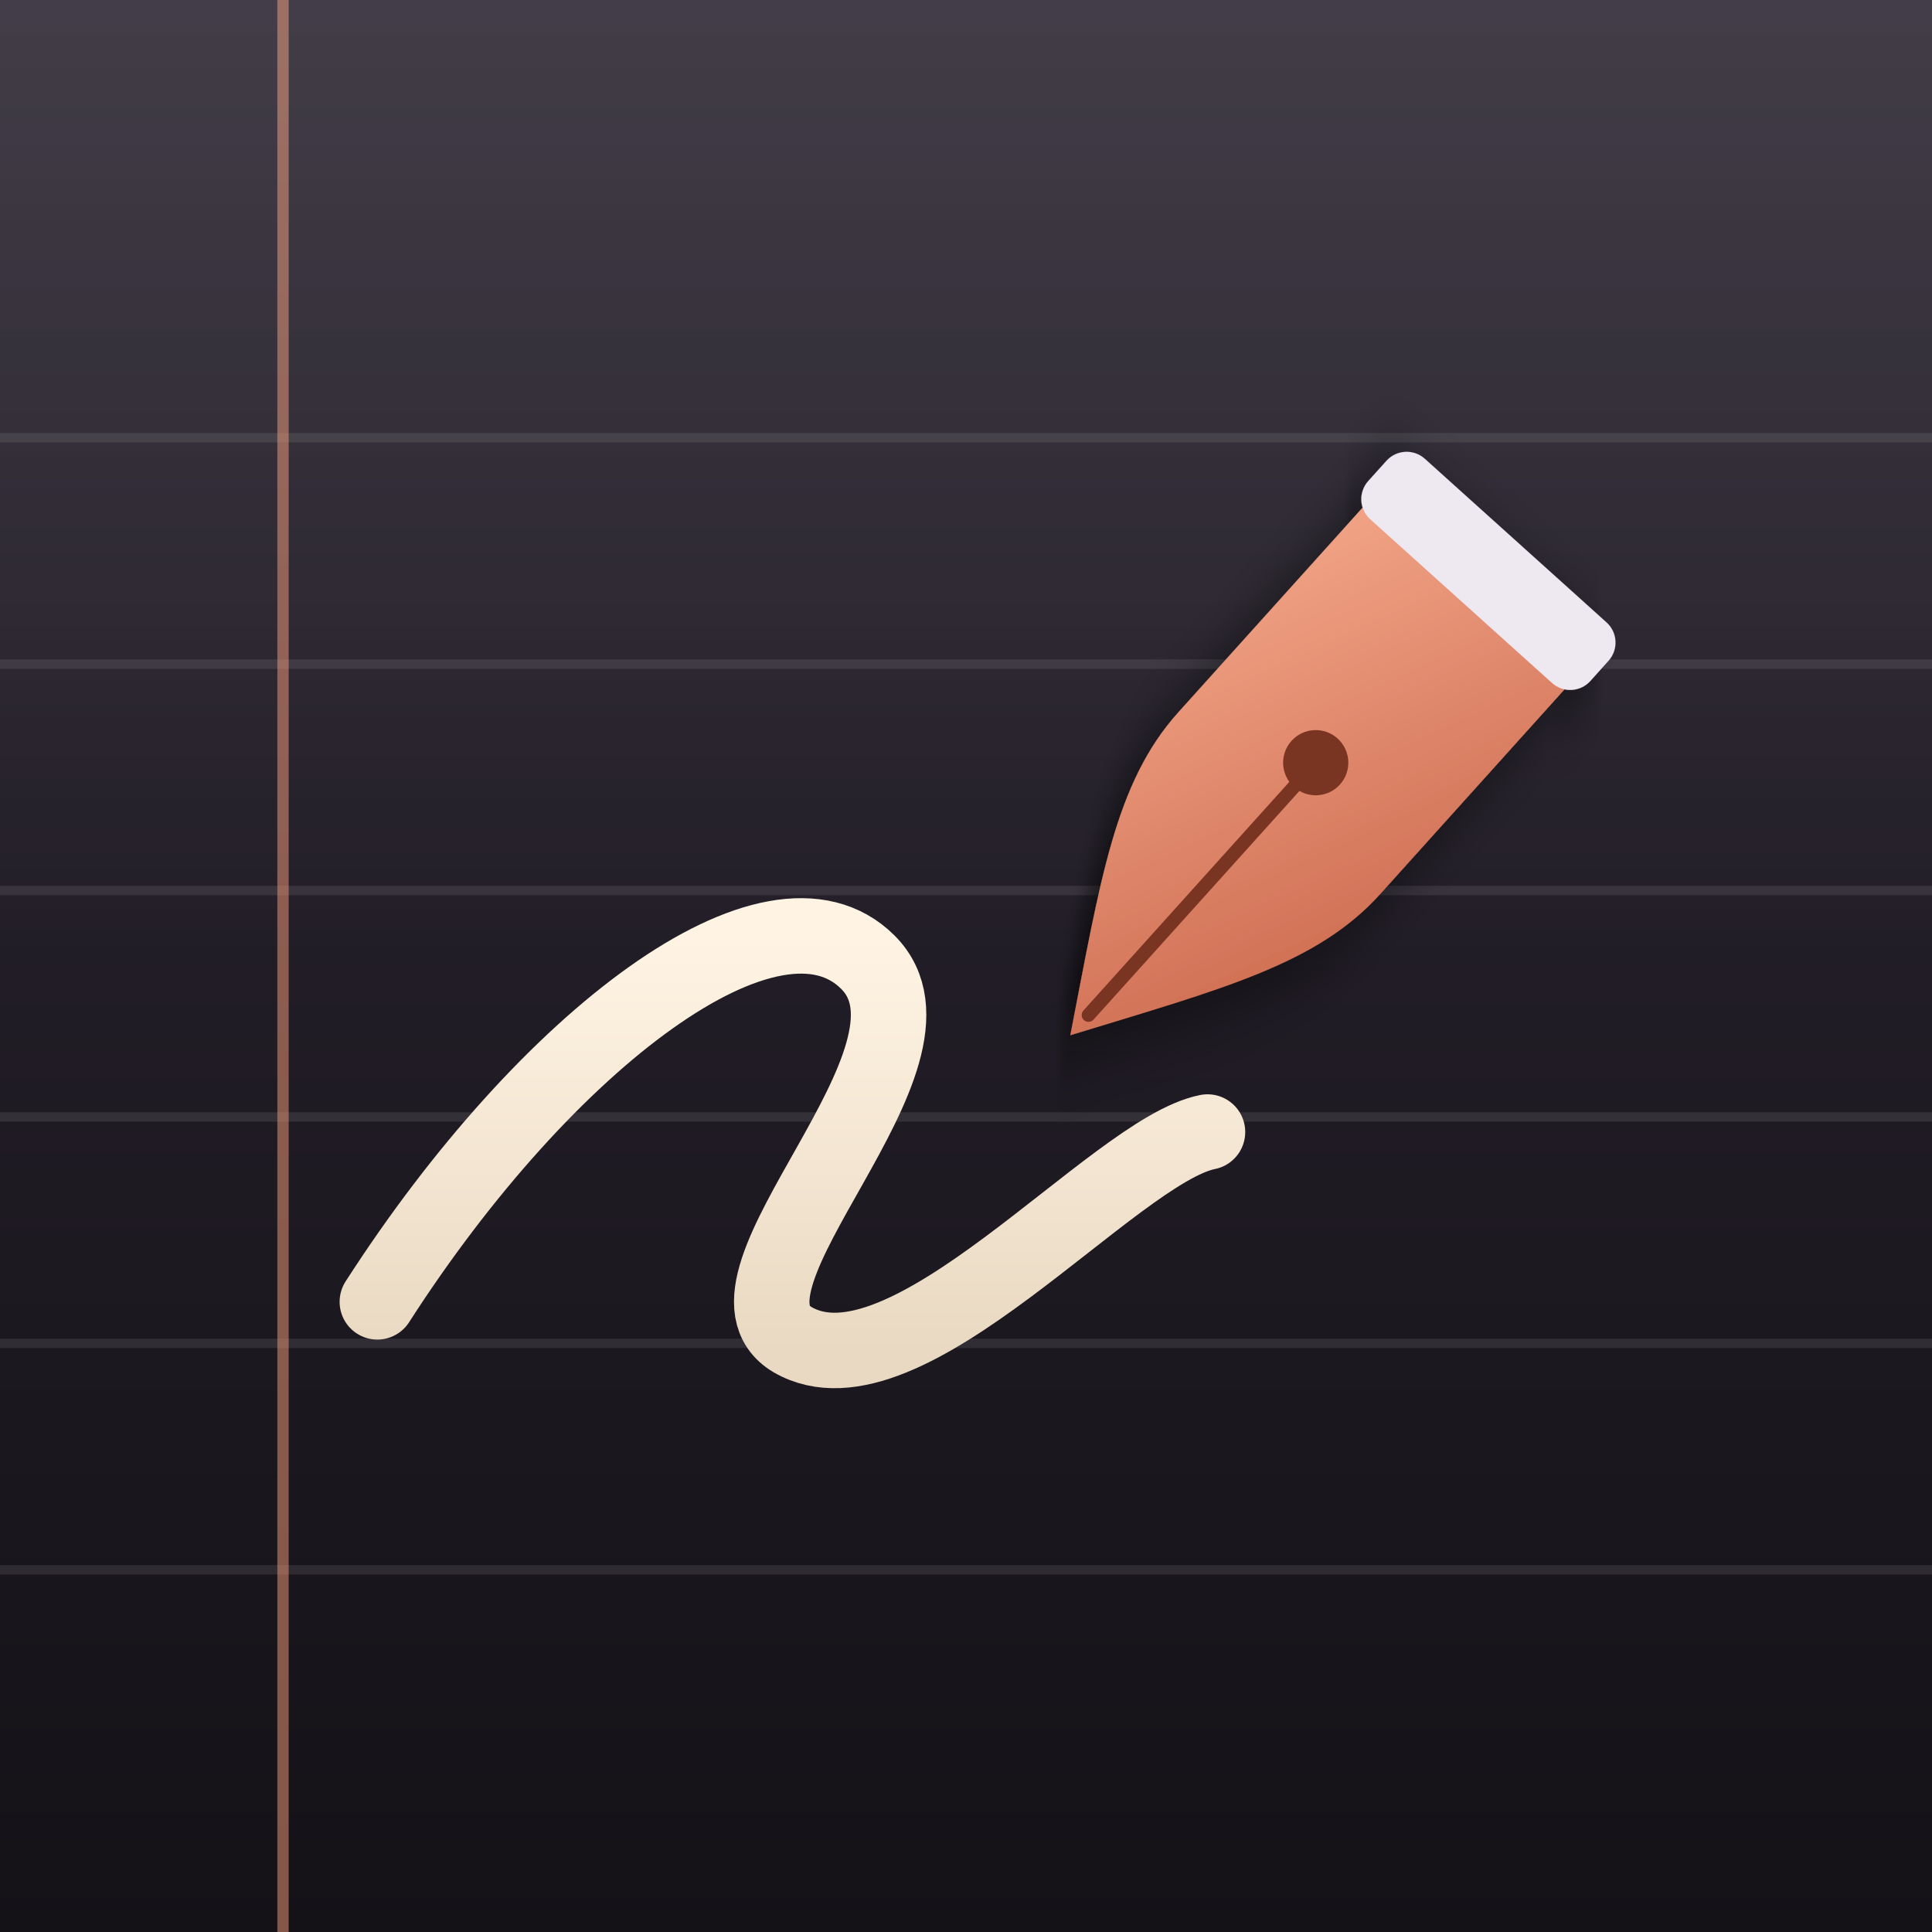
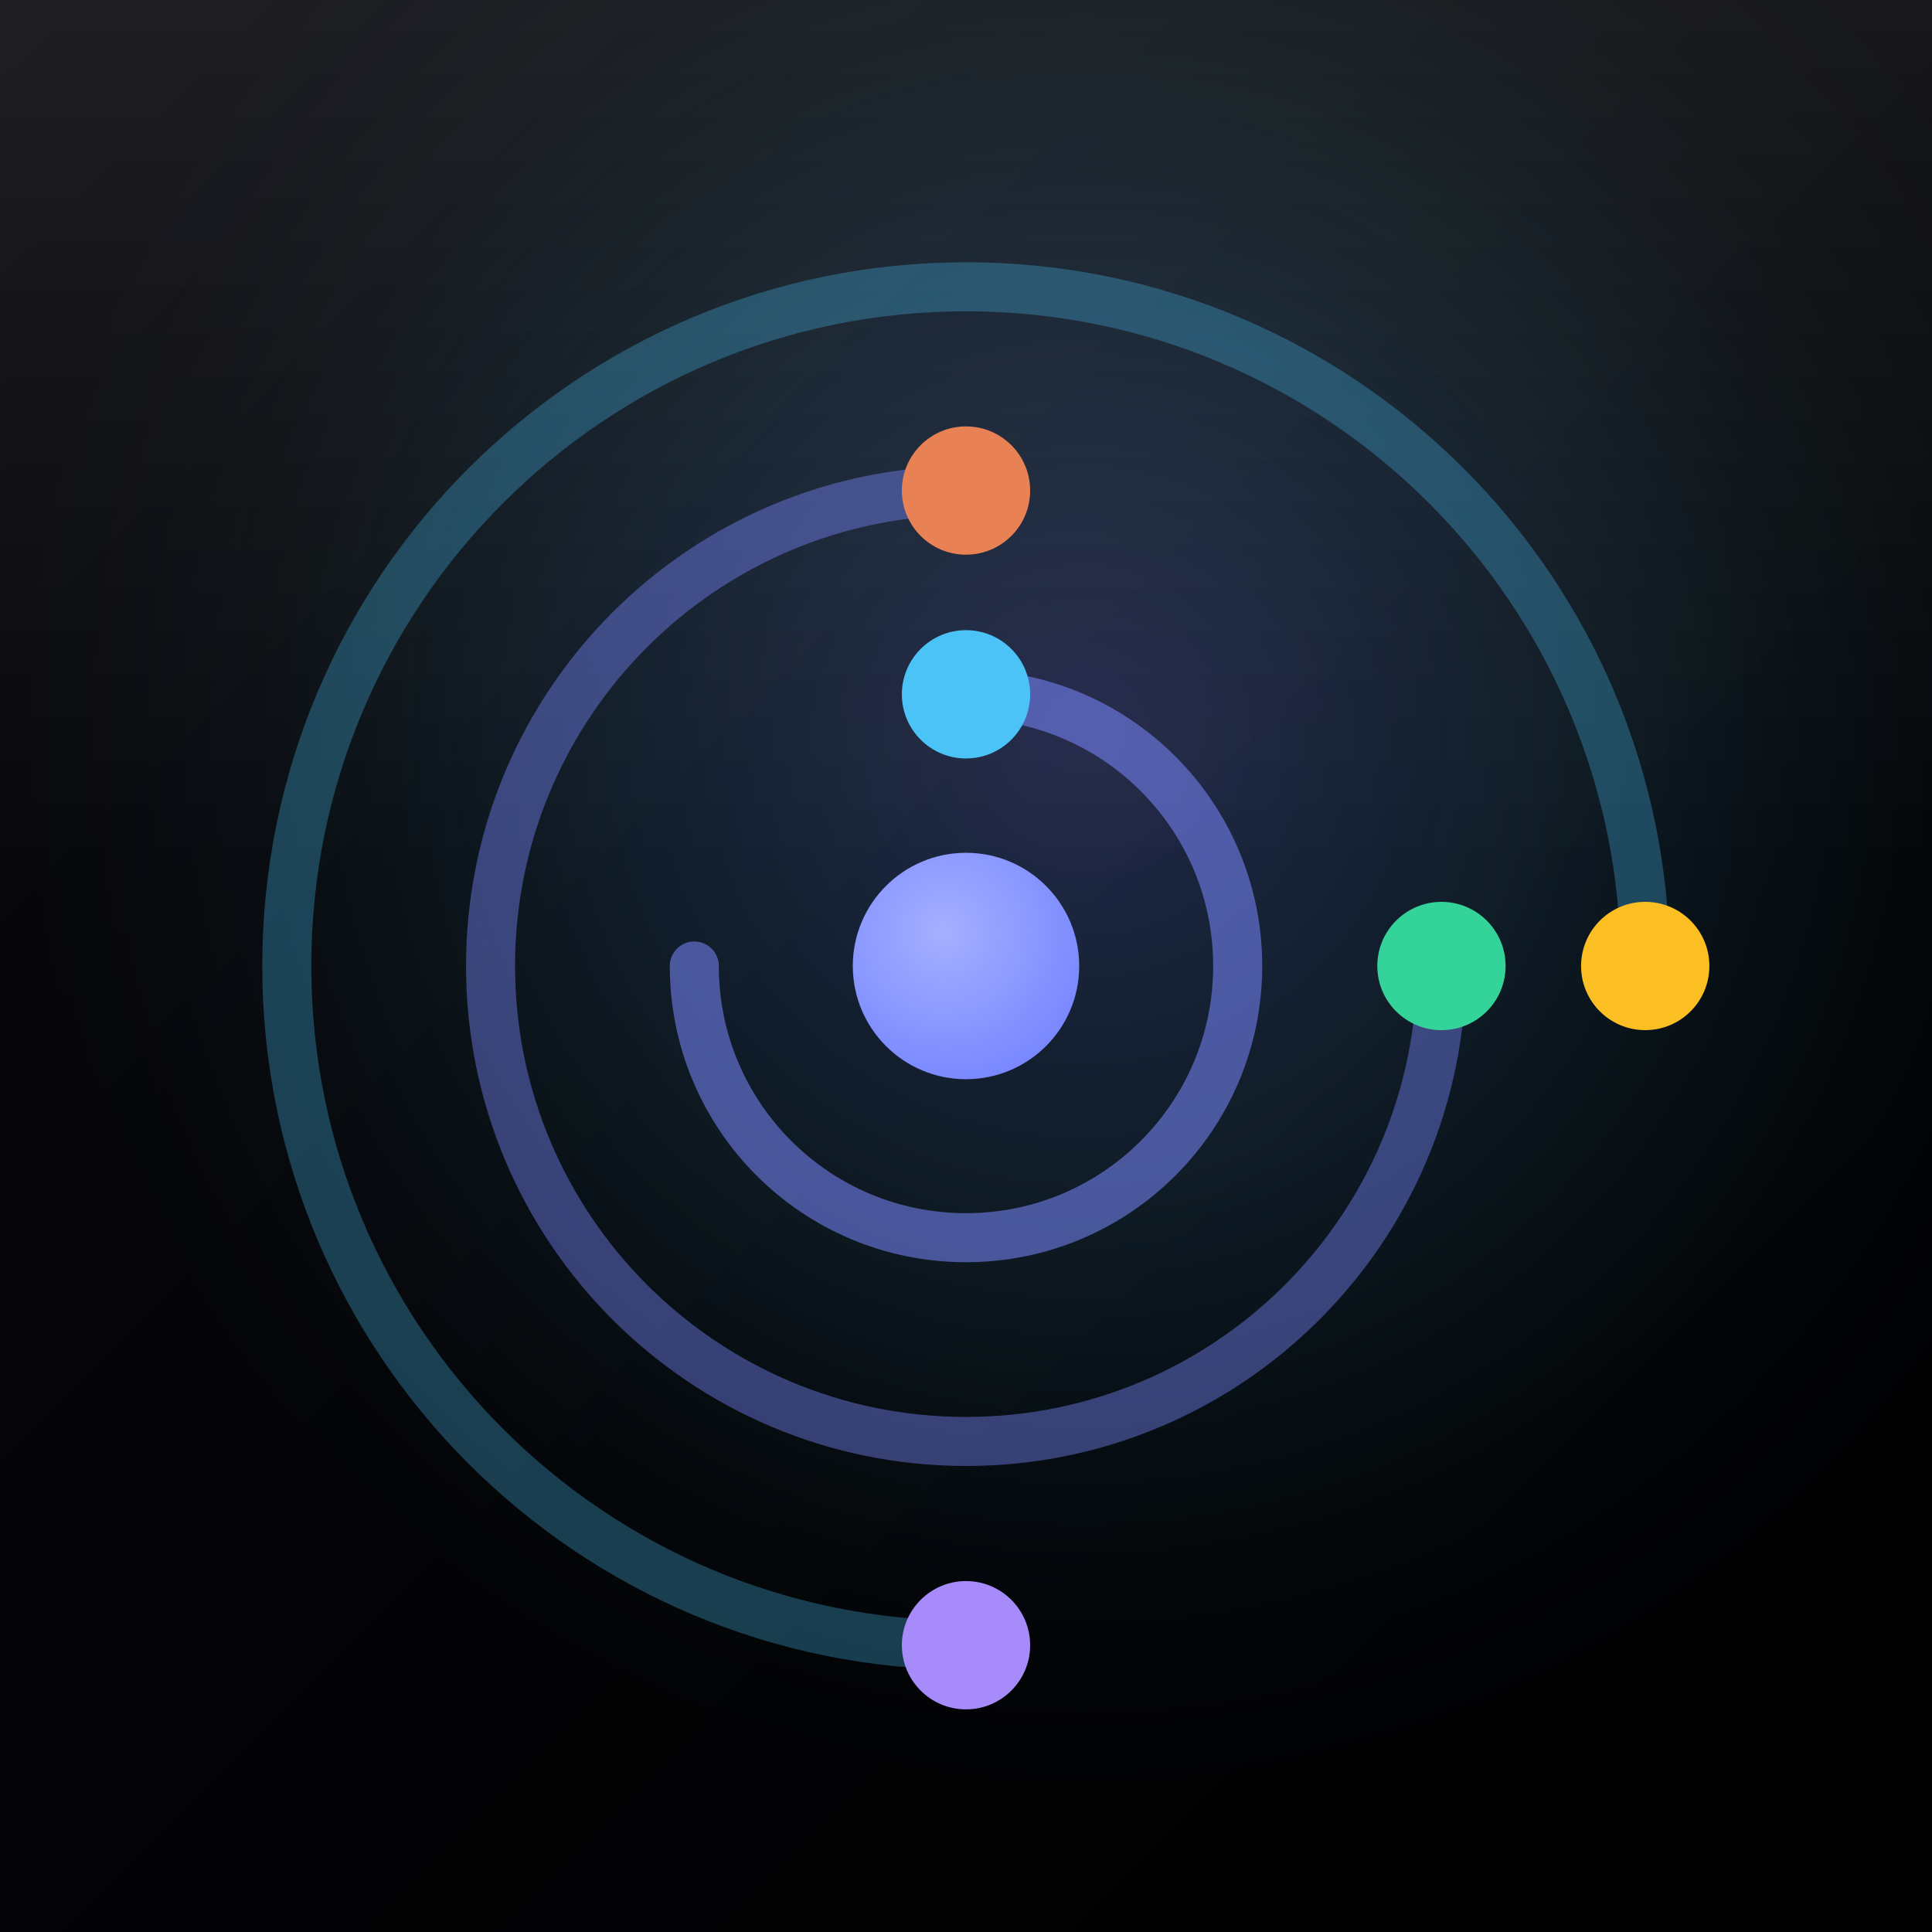
- <svg xmlns="http://www.w3.org/2000/svg" viewBox="0 0 1024 1024">
+ <svg xmlns="http://www.w3.org/2000/svg" viewBox="0 0 1024 1024" width="1024" height="1024">
  <defs>
-     <linearGradient id="bg" x1="0" y1="0" x2="0" y2="1">
-       <stop offset="0" stop-color="#2E2834" />
-       <stop offset="1" stop-color="#141117" />
+     <linearGradient id="bg" x1="0" y1="0" x2="1" y2="1">
+       <stop offset="0" stop-color="#0B0B10" />
+       <stop offset="0.55" stop-color="#030305" />
+       <stop offset="1" stop-color="#000000" />
    </linearGradient>
+     <radialGradient id="glow" cx="0.56" cy="0.38" r="0.58">
+       <stop offset="0" stop-color="#7A89FF" stop-opacity="0.28" />
+       <stop offset="0.6" stop-color="#4BC3F7" stop-opacity="0.07" />
+       <stop offset="1" stop-color="#000000" stop-opacity="0" />
+     </radialGradient>
    <linearGradient id="sheen" x1="0" y1="0" x2="0" y2="1">
-       <stop offset="0" stop-color="#FFFFFF" stop-opacity="0.10" />
-       <stop offset="0.5" stop-color="#FFFFFF" stop-opacity="0" />
+       <stop offset="0" stop-color="#FFFFFF" stop-opacity="0.08" />
+       <stop offset="0.45" stop-color="#FFFFFF" stop-opacity="0" />
    </linearGradient>
-     <linearGradient id="ink" x1="0" y1="0" x2="0" y2="1">
-       <stop offset="0" stop-color="#FFF4E4" />
-       <stop offset="1" stop-color="#E9D9C2" />
-     </linearGradient>
-     <linearGradient id="nib" x1="0" y1="0" x2="1" y2="1">
-       <stop offset="0" stop-color="#F2A487" />
-       <stop offset="1" stop-color="#C9654A" />
-     </linearGradient>
-     <filter id="sh" x="-30%" y="-30%" width="160%" height="160%">
-       <feDropShadow dx="0" dy="16" stdDeviation="20" flood-color="#000000" flood-opacity="0.5" />
-     </filter>
+     <radialGradient id="nuc" cx="0.4" cy="0.35" r="0.65">
+       <stop offset="0" stop-color="#A5B0FF" />
+       <stop offset="1" stop-color="#7A89FF" />
+     </radialGradient>
  </defs>
  <rect width="1024" height="1024" fill="url(#bg)" />
-   <g stroke="#FFFFFF" stroke-opacity="0.09" stroke-width="5">
-     <line x1="0" y1="232" x2="1024" y2="232" />
-     <line x1="0" y1="352" x2="1024" y2="352" />
-     <line x1="0" y1="472" x2="1024" y2="472" />
-     <line x1="0" y1="592" x2="1024" y2="592" />
-     <line x1="0" y1="712" x2="1024" y2="712" />
-     <line x1="0" y1="832" x2="1024" y2="832" />
-   </g>
-   <line x1="150" y1="0" x2="150" y2="1024" stroke="#E39072" stroke-opacity="0.55" stroke-width="6" />
+   <rect width="1024" height="1024" fill="url(#glow)" />
  <rect width="1024" height="1024" fill="url(#sheen)" />
-   <path d="M200 690 C290 550 410 460 460 510 C510 560 370 680 420 710 C480 745 590 610 640 600" fill="none" stroke="url(#ink)" stroke-width="40" stroke-linecap="round" />
-   <g filter="url(#sh)" transform="translate(150 150) scale(0.72) rotate(42 700 420)">
-     <path d="M600 140 h200 v230 c0 70 -40 130 -100 230 c-60 -100 -100 -160 -100 -230 z" fill="url(#nib)" />
-     <path d="M700 330 v250" stroke="#7A3424" stroke-width="10" stroke-linecap="round" />
-     <circle cx="700" cy="330" r="24" fill="#7A3424" />
-     <rect x="590" y="110" width="220" height="60" rx="20" fill="#EEE8F0" />
+   <g transform="scale(2)">
+     <path d="M256 184 C295.8 184 328 216.2 328 256 C328 295.8 295.8 328 256 328 C216.2 328 184 295.8 184 256" fill="none" stroke="#7A89FF" stroke-opacity="0.55" stroke-width="13" stroke-linecap="round" />
+     <path d="M382 256 C382 325.6 325.6 382 256 382 C186.4 382 130 325.6 130 256 C130 186.4 186.4 130 256 130" fill="none" stroke="#7A89FF" stroke-opacity="0.42" stroke-width="13" stroke-linecap="round" />
+     <path d="M256 436 C156.6 436 76 355.4 76 256 C76 156.6 156.6 76 256 76 C355.4 76 436 156.6 436 256" fill="none" stroke="#4BC3F7" stroke-opacity="0.30" stroke-width="13" stroke-linecap="round" />
+     <circle cx="256" cy="256" r="30" fill="url(#nuc)" />
+     <circle cx="256" cy="184" r="17" fill="#4BC3F7" />
+     <circle cx="382" cy="256" r="17" fill="#34D399" />
+     <circle cx="256" cy="130" r="17" fill="#E88255" />
+     <circle cx="256" cy="436" r="17" fill="#A78BFA" />
+     <circle cx="436" cy="256" r="17" fill="#FBBF24" />
  </g>
</svg>
